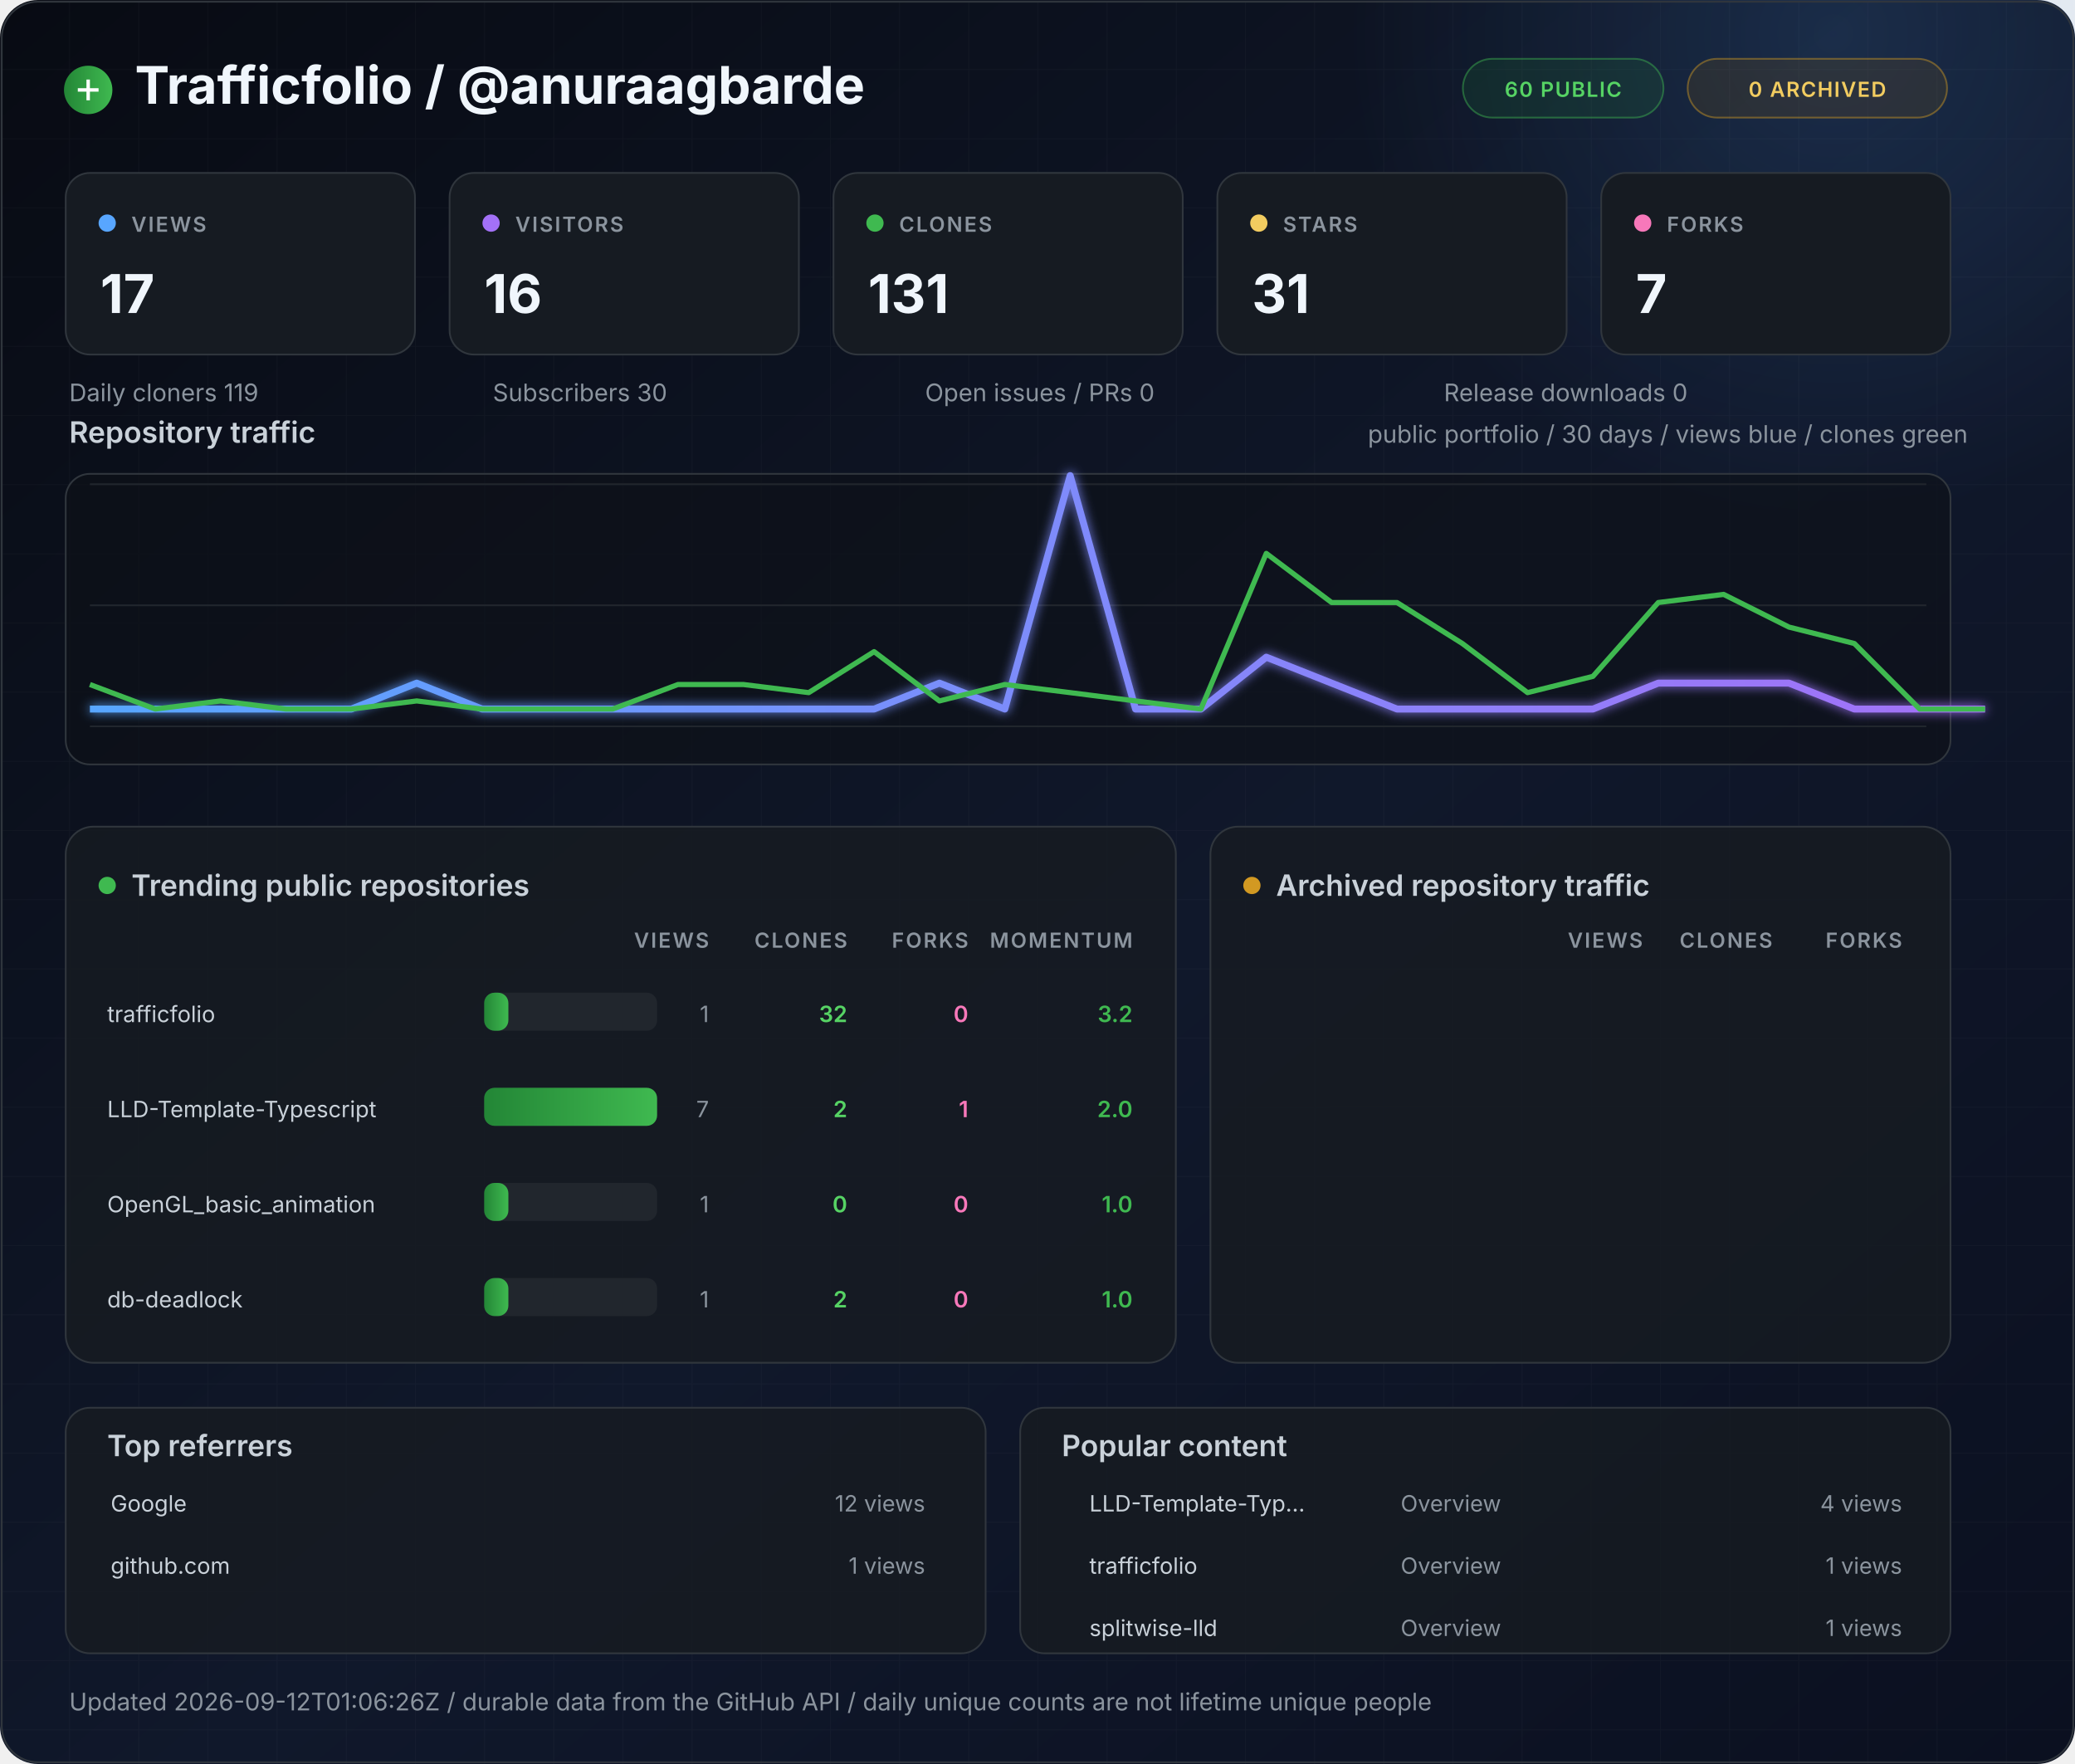
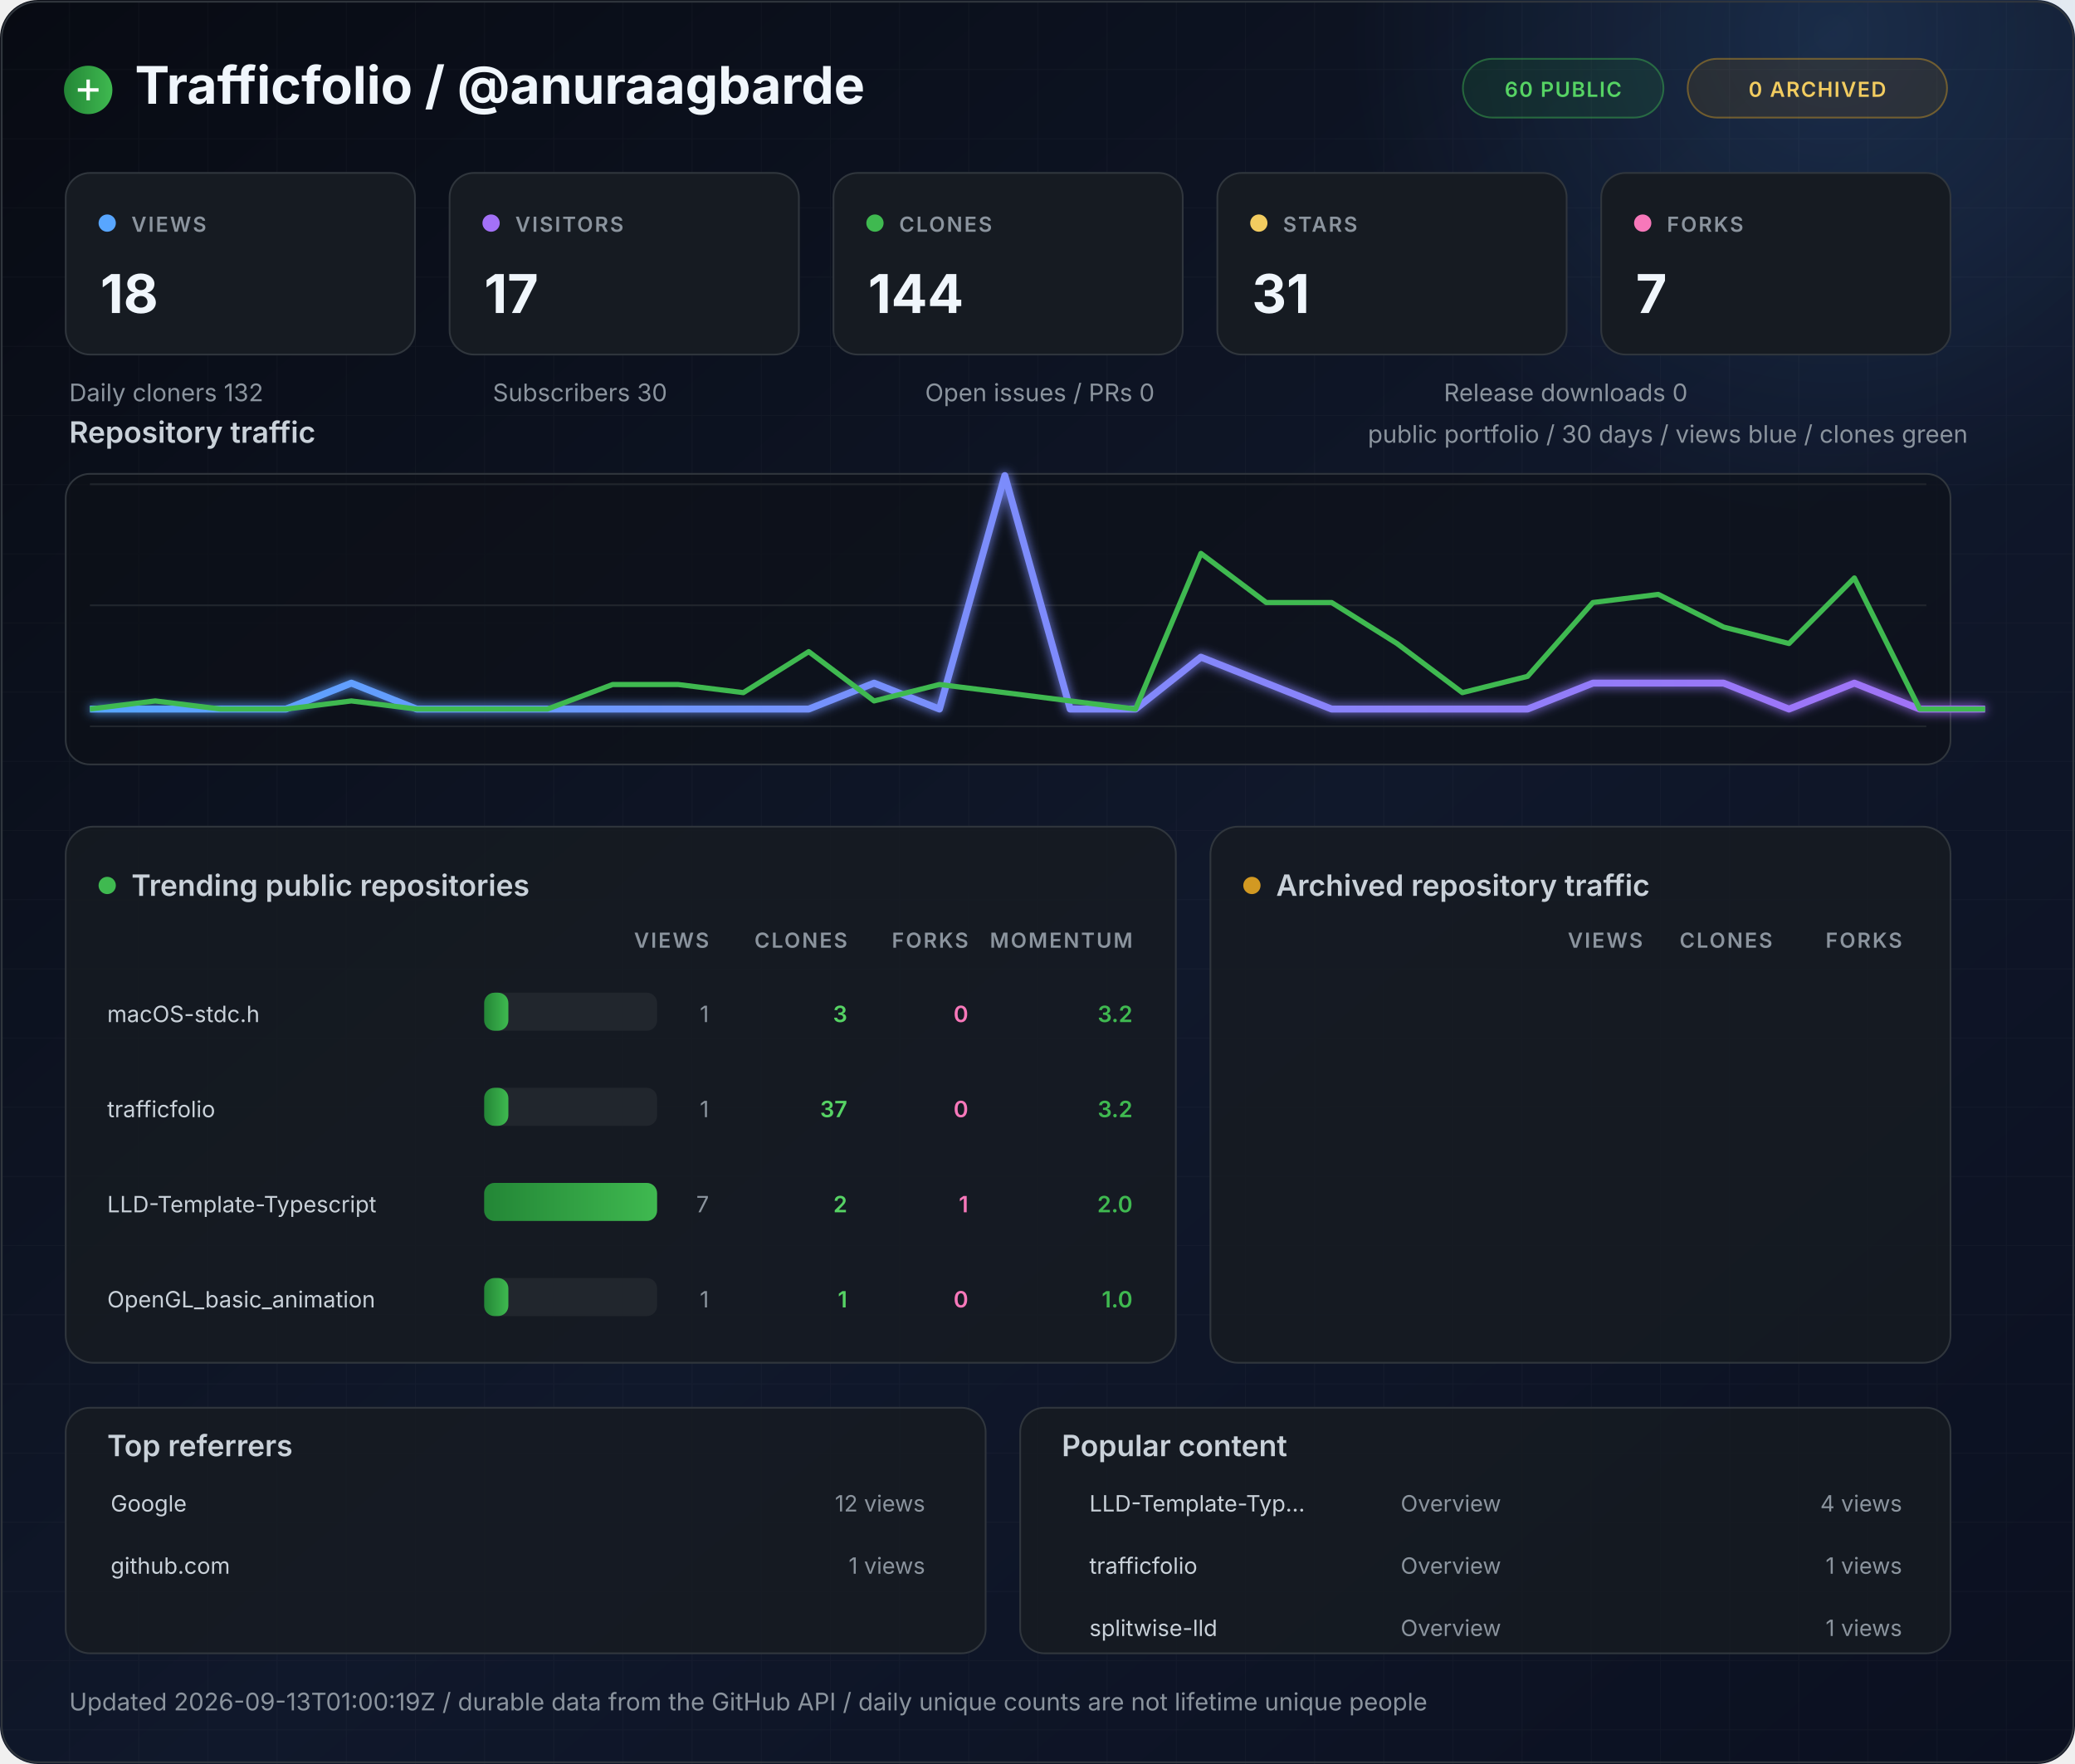
<svg xmlns="http://www.w3.org/2000/svg" width="1200" height="1020" viewBox="0 0 1200 1020" role="img" aria-label="Trafficfolio GitHub analytics dashboard for anuraagbarde">
  <defs>
    <linearGradient id="bg" x1="0" y1="0" x2="1" y2="1">
      <stop stop-color="#080b13" />
      <stop offset=".55" stop-color="#10182b" />
      <stop offset="1" stop-color="#0b1020" />
    </linearGradient>
    <linearGradient id="line" x1="0" y1="0" x2="1" y2="0">
      <stop stop-color="#58a6ff" />
      <stop offset="1" stop-color="#a371f7" />
    </linearGradient>
    <linearGradient id="bar" x1="0" y1="0" x2="1" y2="0">
      <stop stop-color="#238636" />
      <stop offset="1" stop-color="#3fb950" />
    </linearGradient>
    <linearGradient id="archiveBar" x1="0" y1="0" x2="1" y2="0">
      <stop stop-color="#9e6a03" />
      <stop offset="1" stop-color="#f2cc60" />
    </linearGradient>
    <radialGradient id="ambient">
      <stop stop-color="#58a6ff" stop-opacity=".16" />
      <stop offset="1" stop-color="#58a6ff" stop-opacity="0" />
    </radialGradient>
    <pattern id="grid" width="40" height="40" patternUnits="userSpaceOnUse">
      <path d="M40 0H0V40" fill="none" stroke="#ffffff" stroke-opacity=".025" />
    </pattern>
    <filter id="glow">
      <feGaussianBlur stdDeviation="3" result="b" />
      <feMerge>
        <feMergeNode in="b" />
        <feMergeNode in="SourceGraphic" />
      </feMerge>
    </filter>
    <style>
    .title{font:750 30px -apple-system,BlinkMacSystemFont,"Segoe UI",sans-serif;fill:#f0f6fc}
    .subtitle{font:14px -apple-system,BlinkMacSystemFont,"Segoe UI",sans-serif;fill:#8b949e}
    .label{font:600 12px -apple-system,BlinkMacSystemFont,"Segoe UI",sans-serif;fill:#8b949e;letter-spacing:1px}
    .metric{font:700 31px -apple-system,BlinkMacSystemFont,"Segoe UI",sans-serif;fill:#f0f6fc}
    .section{font:600 17px -apple-system,BlinkMacSystemFont,"Segoe UI",sans-serif;fill:#c9d1d9}
    .repo,.value,.trend,.archive,.clone,.fork{font:13px -apple-system,BlinkMacSystemFont,"Segoe UI",sans-serif;fill:#c9d1d9}
    .value{fill:#8b949e} .trend{fill:#3fb950;font-weight:600} .archive{fill:#d29922}
    .clone{fill:#56d364;font-weight:600} .fork{fill:#f778ba;font-weight:600}
    .pill{font:600 12px -apple-system,BlinkMacSystemFont,"Segoe UI",sans-serif;letter-spacing:.7px}
  </style>
  </defs>
  <rect width="1200" height="1020" rx="22" fill="url(#bg)" />
  <rect width="1200" height="1020" rx="22" fill="url(#grid)" />
  <circle cx="1060" cy="20" r="280" fill="url(#ambient)" />
  <rect x="1" y="1" width="1198" height="1018" rx="21" fill="none" stroke="#30363d" />
  <circle cx="51" cy="52" r="14" fill="url(#bar)" />
  <path d="M45 52h12M51 46v12" stroke="#fff" stroke-width="2" />
  <text x="78" y="60" class="title">Trafficfolio / @anuraagbarde</text>
  <rect x="846" y="34" width="116" height="34" rx="17" fill="#238636" fill-opacity=".16" stroke="#3fb950" stroke-opacity=".45" />
  <text x="904" y="56" text-anchor="middle" class="pill" fill="#56d364">60 PUBLIC</text>
  <rect x="976" y="34" width="150" height="34" rx="17" fill="#9e6a03" fill-opacity=".14" stroke="#d29922" stroke-opacity=".45" />
  <text x="1051" y="56" text-anchor="middle" class="pill" fill="#f2cc60">0 ARCHIVED</text>
  <rect x="38" y="100" width="202" height="105" rx="14" fill="#161b22" stroke="#30363d" />
  <circle cx="62" cy="129" r="5" fill="#58a6ff" />
  <text x="76" y="134" class="label">VIEWS</text>
-   <text x="58" y="181" class="metric">17</text>
+   <text x="58" y="181" class="metric">18</text>
  <rect x="260" y="100" width="202" height="105" rx="14" fill="#161b22" stroke="#30363d" />
  <circle cx="284" cy="129" r="5" fill="#a371f7" />
  <text x="298" y="134" class="label">VISITORS</text>
-   <text x="280" y="181" class="metric">16</text>
+   <text x="280" y="181" class="metric">17</text>
  <rect x="482" y="100" width="202" height="105" rx="14" fill="#161b22" stroke="#30363d" />
  <circle cx="506" cy="129" r="5" fill="#3fb950" />
  <text x="520" y="134" class="label">CLONES</text>
-   <text x="502" y="181" class="metric">131</text>
+   <text x="502" y="181" class="metric">144</text>
  <rect x="704" y="100" width="202" height="105" rx="14" fill="#161b22" stroke="#30363d" />
  <circle cx="728" cy="129" r="5" fill="#f2cc60" />
  <text x="742" y="134" class="label">STARS</text>
  <text x="724" y="181" class="metric">31</text>
  <rect x="926" y="100" width="202" height="105" rx="14" fill="#161b22" stroke="#30363d" />
  <circle cx="950" cy="129" r="5" fill="#f778ba" />
  <text x="964" y="134" class="label">FORKS</text>
  <text x="946" y="181" class="metric">7</text>
-   <text x="40" y="232" class="subtitle">Daily cloners 119</text>
+   <text x="40" y="232" class="subtitle">Daily cloners 132</text>
  <text x="285" y="232" class="subtitle">Subscribers 30</text>
  <text x="535" y="232" class="subtitle">Open issues / PRs 0</text>
  <text x="835" y="232" class="subtitle">Release downloads 0</text>
  <text x="40" y="256" class="section">Repository traffic</text>
  <text x="1138" y="256" text-anchor="end" class="subtitle">public portfolio / 30 days / views blue / clones green</text>
  <rect x="38" y="274" width="1090" height="168" rx="14" fill="#0d1117" fill-opacity=".62" stroke="#30363d" />
  <line x1="52" y1="420" x2="1114" y2="420" stroke="#21262d" />
  <line x1="52" y1="350" x2="1114" y2="350" stroke="#21262d" />
  <line x1="52" y1="280" x2="1114" y2="280" stroke="#21262d" />
-   <polyline points="52.0,410.0 89.8,410.0 127.6,410.0 165.4,410.0 203.2,410.0 241.0,395.0 278.8,410.0 316.6,410.0 354.3,410.0 392.1,410.0 429.9,410.0 467.7,410.0 505.5,410.0 543.3,395.0 581.1,410.0 618.9,275.0 656.7,410.0 694.5,410.0 732.3,380.0 770.1,395.0 807.9,410.0 845.7,410.0 883.4,410.0 921.2,410.0 959.0,395.0 996.8,395.0 1034.6,395.0 1072.4,410.0 1110.2,410.0 1148.0,410.0" fill="none" stroke="url(#line)" stroke-width="4" stroke-linejoin="round" filter="url(#glow)" />
-   <polyline points="52.0,395.8 89.8,410.0 127.6,405.3 165.4,410.0 203.2,410.0 241.0,405.3 278.8,410.0 316.6,410.0 354.3,410.0 392.1,395.8 429.9,395.8 467.7,400.5 505.5,376.8 543.3,405.3 581.1,395.8 618.9,400.5 656.7,405.3 694.5,410.0 732.3,320.0 770.1,348.4 807.9,348.4 845.7,372.1 883.4,400.5 921.2,391.1 959.0,348.4 996.8,343.7 1034.6,362.6 1072.4,372.1 1110.2,410.0 1148.0,410.0" fill="none" stroke="#3fb950" stroke-width="3" stroke-linejoin="round" />
+   <polyline points="52.0,410.0 89.8,410.0 127.6,410.0 165.4,410.0 203.2,395.0 241.0,410.0 278.8,410.0 316.6,410.0 354.3,410.0 392.1,410.0 429.9,410.0 467.7,410.0 505.5,395.0 543.3,410.0 581.1,275.0 618.9,410.0 656.7,410.0 694.5,380.0 732.3,395.0 770.1,410.0 807.9,410.0 845.7,410.0 883.4,410.0 921.2,395.0 959.0,395.0 996.8,395.0 1034.6,410.0 1072.4,395.0 1110.2,410.0 1148.0,410.0" fill="none" stroke="url(#line)" stroke-width="4" stroke-linejoin="round" filter="url(#glow)" />
+   <polyline points="52.0,410.0 89.8,405.3 127.6,410.0 165.4,410.0 203.2,405.3 241.0,410.0 278.8,410.0 316.6,410.0 354.3,395.8 392.1,395.8 429.9,400.5 467.7,376.8 505.5,405.3 543.3,395.8 581.1,400.5 618.9,405.3 656.7,410.0 694.5,320.0 732.3,348.4 770.1,348.4 807.9,372.1 845.7,400.5 883.4,391.1 921.2,348.4 959.0,343.7 996.8,362.6 1034.6,372.1 1072.4,334.2 1110.2,410.0 1148.0,410.0" fill="none" stroke="#3fb950" stroke-width="3" stroke-linejoin="round" />
  <rect x="38" y="478" width="642" height="310" rx="16" fill="#161b22" fill-opacity=".82" stroke="#30363d" />
  <circle cx="62" cy="512" r="5" fill="#3fb950" />
  <text x="76" y="518" class="section">Trending public repositories</text>
  <text x="410" y="548" text-anchor="end" class="label">VIEWS</text>
  <text x="490" y="548" text-anchor="end" class="label">CLONES</text>
  <text x="560" y="548" text-anchor="end" class="label">FORKS</text>
  <text x="655" y="548" text-anchor="end" class="label">MOMENTUM</text>
-   <text x="62" y="591" class="repo">trafficfolio</text>
+   <text x="62" y="591" class="repo">macOS-stdc.h</text>
  <rect x="280" y="574" width="100" height="22" rx="6" fill="#21262d" />
  <rect x="280" y="574" width="14" height="22" rx="6" fill="url(#bar)" />
  <text x="410" y="591" text-anchor="end" class="value">1</text>
-   <text x="490" y="591" text-anchor="end" class="clone">32</text>
+   <text x="490" y="591" text-anchor="end" class="clone">3</text>
  <text x="560" y="591" text-anchor="end" class="fork">0</text>
  <text x="655" y="591" text-anchor="end" class="trend">3.2</text>
-   <text x="62" y="646" class="repo">LLD-Template-Typescript</text>
+   <text x="62" y="646" class="repo">trafficfolio</text>
  <rect x="280" y="629" width="100" height="22" rx="6" fill="#21262d" />
-   <rect x="280" y="629" width="100" height="22" rx="6" fill="url(#bar)" />
-   <text x="410" y="646" text-anchor="end" class="value">7</text>
-   <text x="490" y="646" text-anchor="end" class="clone">2</text>
-   <text x="560" y="646" text-anchor="end" class="fork">1</text>
-   <text x="655" y="646" text-anchor="end" class="trend">2.0</text>
-   <text x="62" y="701" class="repo">OpenGL_basic_animation</text>
+   <rect x="280" y="629" width="14" height="22" rx="6" fill="url(#bar)" />
+   <text x="410" y="646" text-anchor="end" class="value">1</text>
+   <text x="490" y="646" text-anchor="end" class="clone">37</text>
+   <text x="560" y="646" text-anchor="end" class="fork">0</text>
+   <text x="655" y="646" text-anchor="end" class="trend">3.2</text>
+   <text x="62" y="701" class="repo">LLD-Template-Typescript</text>
  <rect x="280" y="684" width="100" height="22" rx="6" fill="#21262d" />
-   <rect x="280" y="684" width="14" height="22" rx="6" fill="url(#bar)" />
-   <text x="410" y="701" text-anchor="end" class="value">1</text>
-   <text x="490" y="701" text-anchor="end" class="clone">0</text>
-   <text x="560" y="701" text-anchor="end" class="fork">0</text>
-   <text x="655" y="701" text-anchor="end" class="trend">1.0</text>
-   <text x="62" y="756" class="repo">db-deadlock</text>
+   <rect x="280" y="684" width="100" height="22" rx="6" fill="url(#bar)" />
+   <text x="410" y="701" text-anchor="end" class="value">7</text>
+   <text x="490" y="701" text-anchor="end" class="clone">2</text>
+   <text x="560" y="701" text-anchor="end" class="fork">1</text>
+   <text x="655" y="701" text-anchor="end" class="trend">2.0</text>
+   <text x="62" y="756" class="repo">OpenGL_basic_animation</text>
  <rect x="280" y="739" width="100" height="22" rx="6" fill="#21262d" />
  <rect x="280" y="739" width="14" height="22" rx="6" fill="url(#bar)" />
  <text x="410" y="756" text-anchor="end" class="value">1</text>
-   <text x="490" y="756" text-anchor="end" class="clone">2</text>
+   <text x="490" y="756" text-anchor="end" class="clone">1</text>
  <text x="560" y="756" text-anchor="end" class="fork">0</text>
  <text x="655" y="756" text-anchor="end" class="trend">1.0</text>
  <rect x="700" y="478" width="428" height="310" rx="16" fill="#161b22" fill-opacity=".82" stroke="#30363d" />
  <circle cx="724" cy="512" r="5" fill="#d29922" />
  <text x="738" y="518" class="section">Archived repository traffic</text>
  <text x="950" y="548" text-anchor="end" class="label">VIEWS</text>
  <text x="1025" y="548" text-anchor="end" class="label">CLONES</text>
  <text x="1100" y="548" text-anchor="end" class="label">FORKS</text>
  <rect x="38" y="814" width="532" height="142" rx="14" fill="#161b22" fill-opacity=".82" stroke="#30363d" />
  <text x="62" y="842" class="section">Top referrers</text>
  <text x="64" y="874" class="repo">Google</text>
  <text x="535" y="874" text-anchor="end" class="value">12 views</text>
  <text x="64" y="910" class="repo">github.com</text>
  <text x="535" y="910" text-anchor="end" class="value">1 views</text>
  <rect x="590" y="814" width="538" height="142" rx="14" fill="#161b22" fill-opacity=".82" stroke="#30363d" />
  <text x="614" y="842" class="section">Popular content</text>
  <text x="630" y="874" class="repo">LLD-Template-Typ...</text>
  <text x="810" y="874" class="value">Overview</text>
  <text x="1100" y="874" text-anchor="end" class="value">4 views</text>
  <text x="630" y="910" class="repo">trafficfolio</text>
  <text x="810" y="910" class="value">Overview</text>
  <text x="1100" y="910" text-anchor="end" class="value">1 views</text>
  <text x="630" y="946" class="repo">splitwise-lld</text>
  <text x="810" y="946" class="value">Overview</text>
  <text x="1100" y="946" text-anchor="end" class="value">1 views</text>
-   <text x="40" y="989" class="subtitle">Updated 2026-09-12T01:06:26Z / durable data from the GitHub API / daily unique counts are not lifetime unique people</text>
+   <text x="40" y="989" class="subtitle">Updated 2026-09-13T01:00:19Z / durable data from the GitHub API / daily unique counts are not lifetime unique people</text>
</svg>
